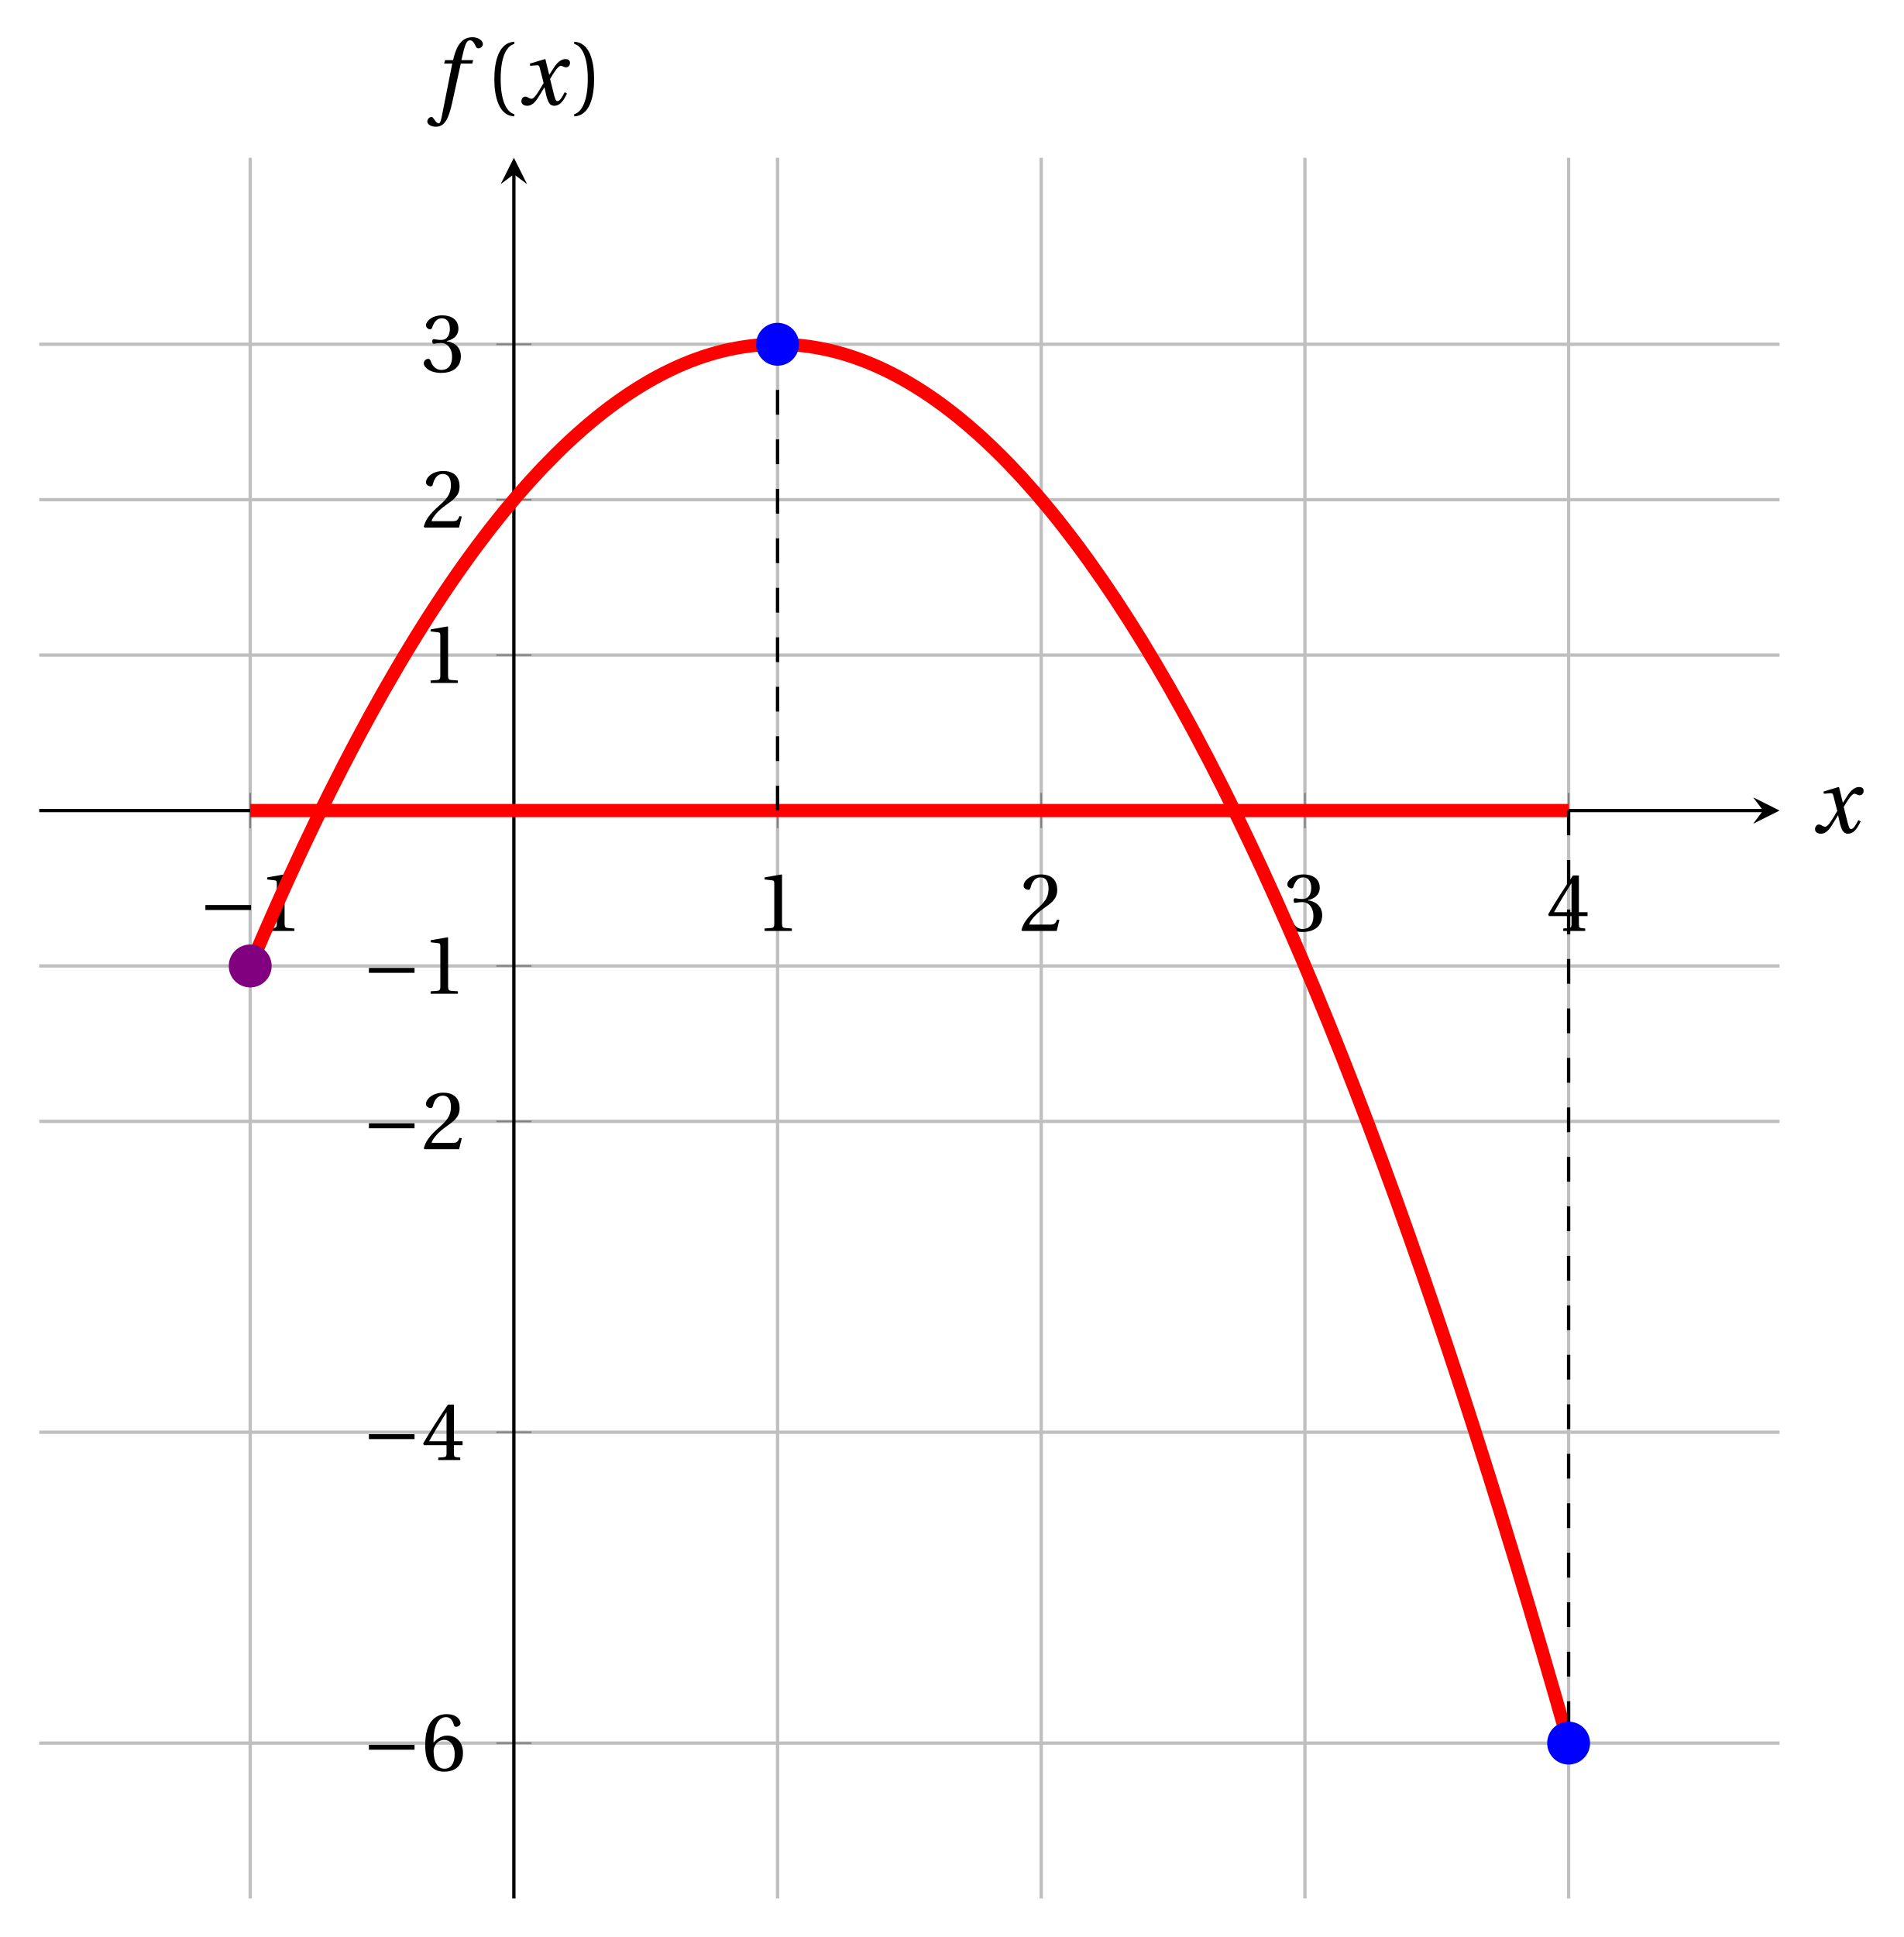
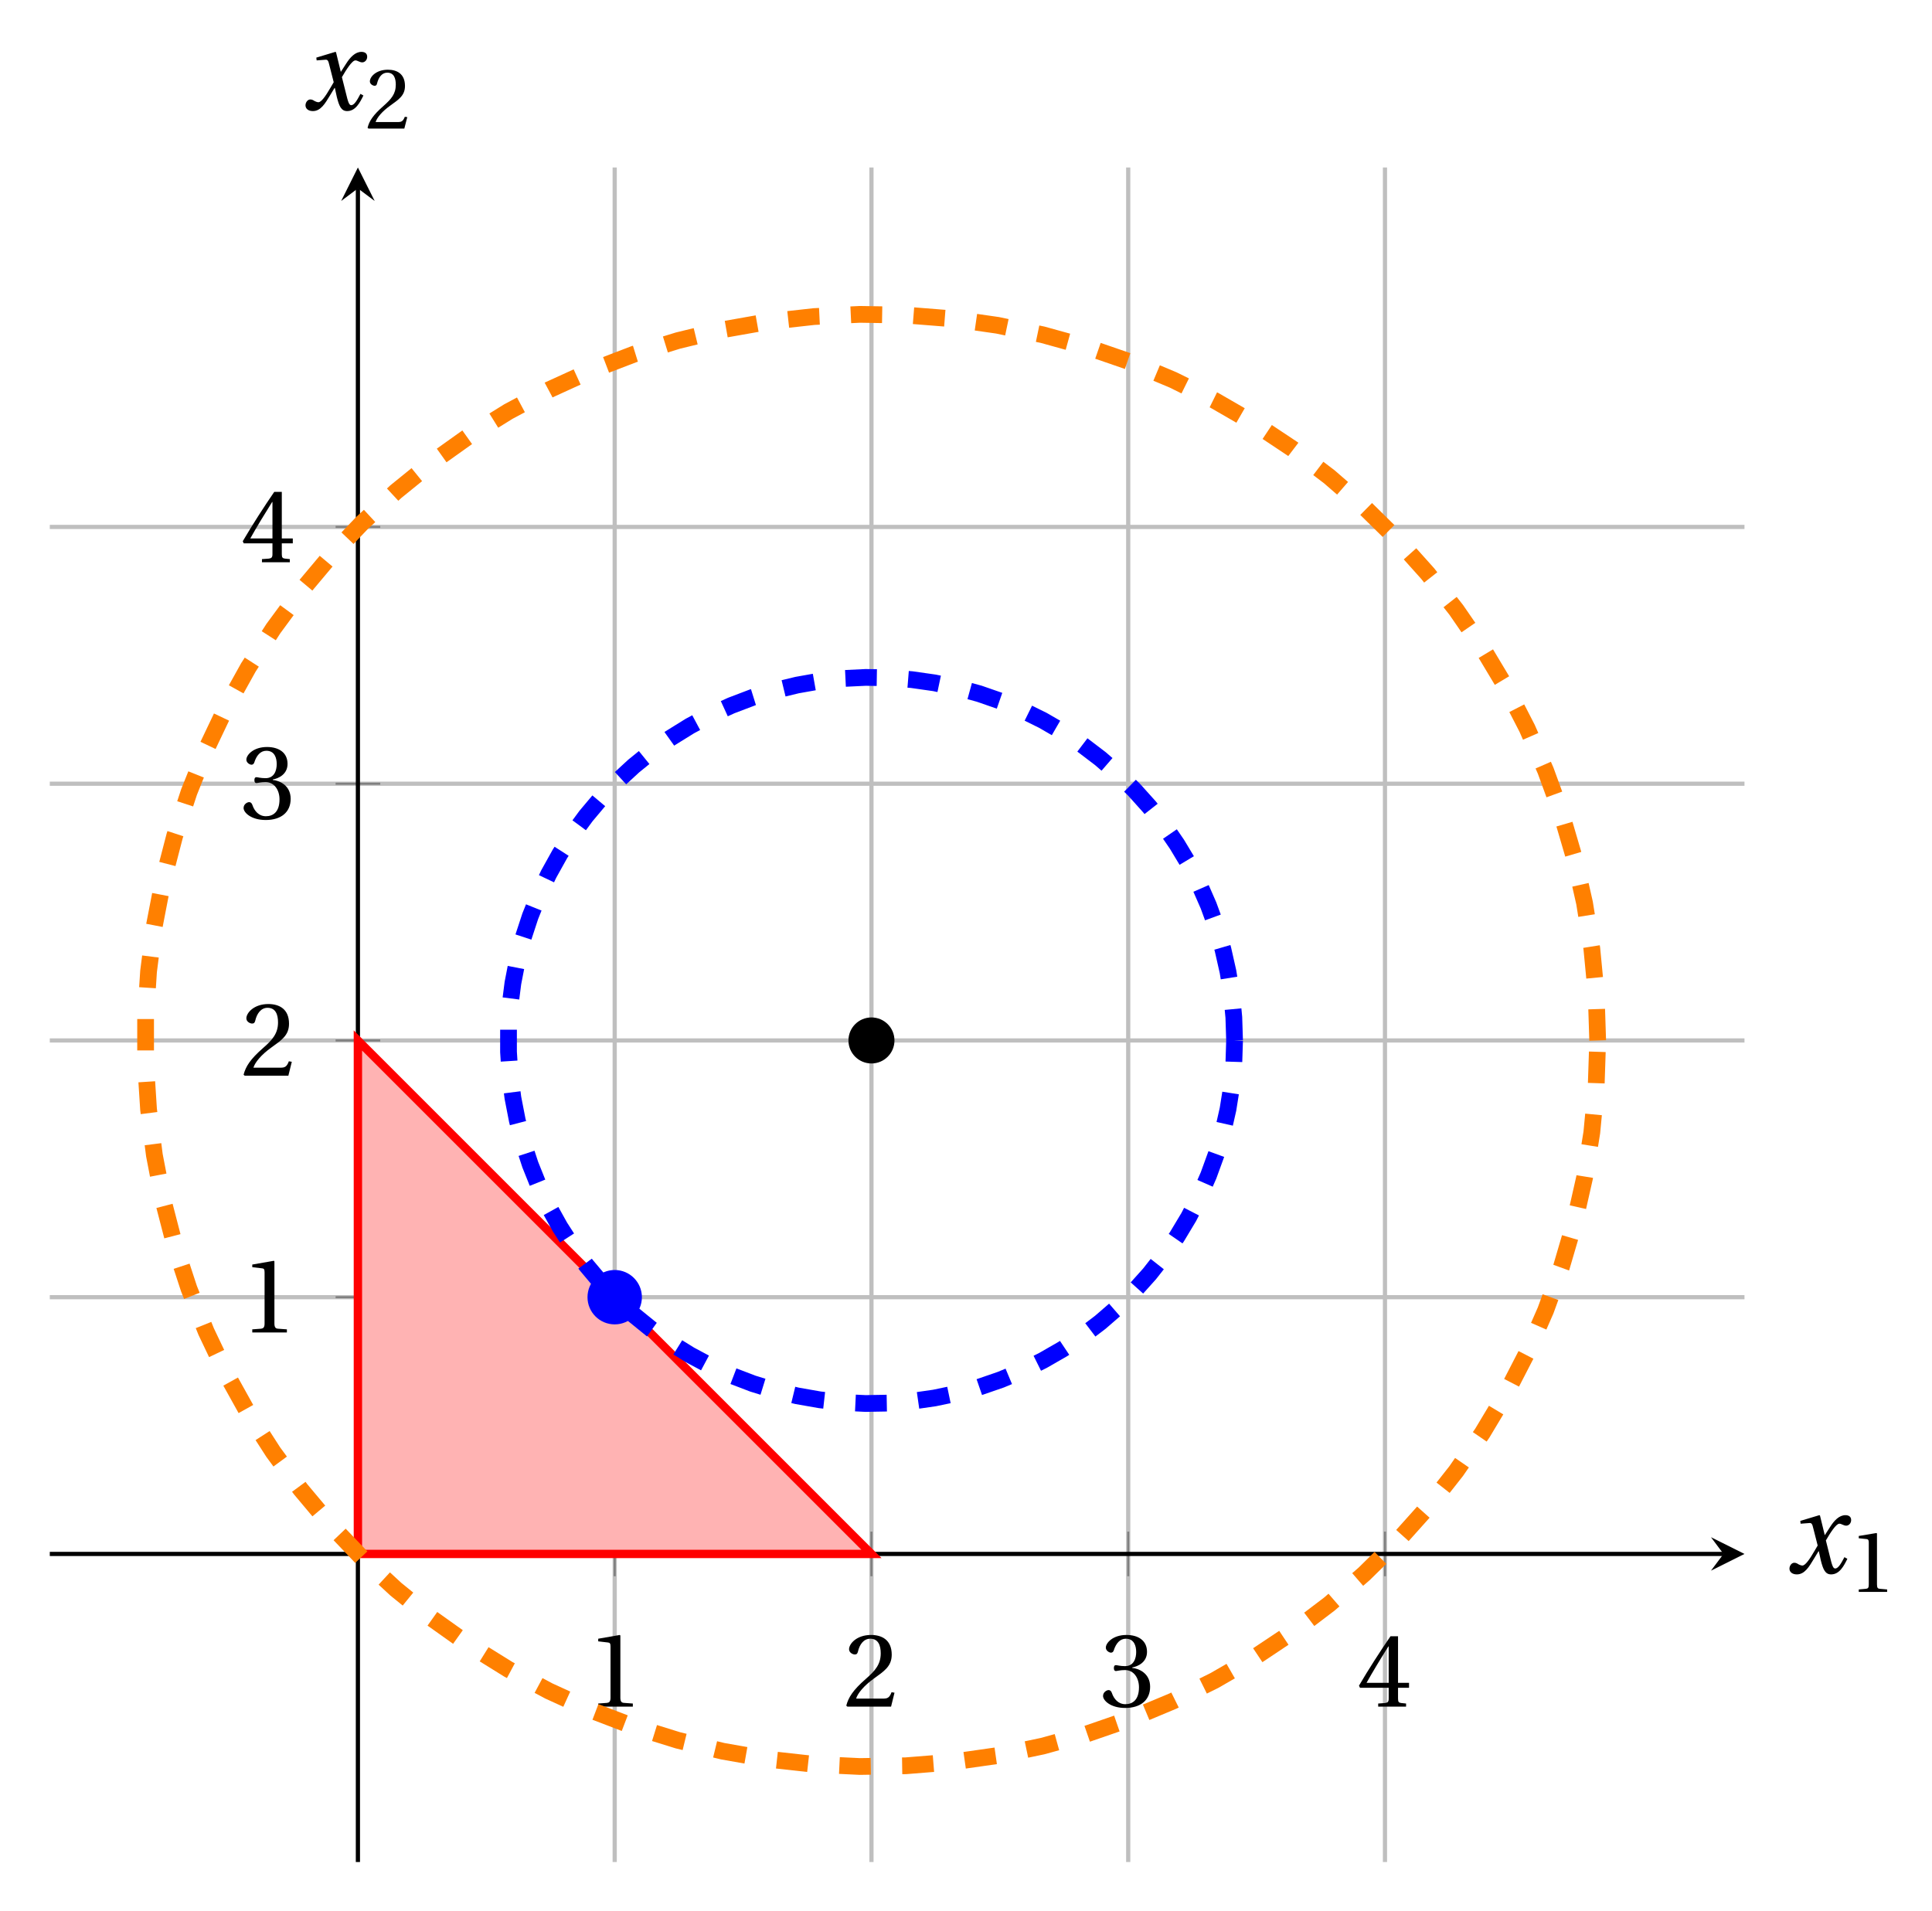
- <svg xmlns="http://www.w3.org/2000/svg" xmlns:xlink="http://www.w3.org/1999/xlink" width="230pt" height="234pt" viewBox="0 0 230 234">
+ <svg xmlns="http://www.w3.org/2000/svg" xmlns:xlink="http://www.w3.org/1999/xlink" width="184pt" height="182pt" viewBox="0 0 184 182">
  <defs>
    <g>
      <g id="glyph-0-0">
-         <path d="M 6.375 -2.531 L 6.375 -3.125 L 0.859 -3.125 L 0.859 -2.531 Z M 6.375 -2.531 " />
+         <path d="M 4.391 0 L 4.391 -0.297 L 3.547 -0.359 C 3.328 -0.375 3.203 -0.469 3.203 -0.859 L 3.203 -6.766 L 3.156 -6.828 L 1.094 -6.469 L 1.094 -6.219 L 2.031 -6.109 C 2.203 -6.094 2.266 -6.016 2.266 -5.719 L 2.266 -0.859 C 2.266 -0.656 2.234 -0.547 2.172 -0.469 C 2.125 -0.406 2.047 -0.375 1.938 -0.359 L 1.094 -0.297 L 1.094 0 Z M 4.391 0 " />
+       </g>
+       <g id="glyph-0-1">
+         <path d="M 4.859 -1.328 L 4.578 -1.375 C 4.375 -0.828 4.172 -0.766 3.766 -0.766 L 1.203 -0.766 C 1.359 -1.281 1.953 -2 2.891 -2.672 C 3.859 -3.375 4.594 -3.828 4.594 -4.953 C 4.594 -6.344 3.672 -6.828 2.625 -6.828 C 1.25 -6.828 0.531 -5.984 0.531 -5.469 C 0.531 -5.125 0.906 -4.969 1.078 -4.969 C 1.266 -4.969 1.328 -5.062 1.375 -5.234 C 1.531 -5.922 1.922 -6.469 2.547 -6.469 C 3.328 -6.469 3.547 -5.812 3.547 -5.078 C 3.547 -4.016 3 -3.406 2.125 -2.641 C 0.891 -1.562 0.469 -0.875 0.266 -0.094 L 0.375 0 L 4.531 0 Z M 4.859 -1.328 " />
+       </g>
+       <g id="glyph-0-2">
+         <path d="M 1.297 -3.672 C 1.297 -3.5 1.359 -3.391 1.484 -3.391 C 1.609 -3.391 1.875 -3.484 2.359 -3.484 C 3.203 -3.484 3.688 -2.719 3.688 -1.844 C 3.688 -0.656 3.094 -0.234 2.391 -0.234 C 1.719 -0.234 1.297 -0.734 1.109 -1.297 C 1.047 -1.484 0.938 -1.578 0.797 -1.578 C 0.625 -1.578 0.266 -1.391 0.266 -1.016 C 0.266 -0.594 0.969 0.125 2.375 0.125 C 3.828 0.125 4.75 -0.609 4.75 -1.891 C 4.75 -3.234 3.594 -3.641 3.047 -3.688 L 3.047 -3.734 C 3.578 -3.828 4.453 -4.219 4.453 -5.219 C 4.453 -6.328 3.578 -6.828 2.5 -6.828 C 1.188 -6.828 0.531 -6.062 0.531 -5.625 C 0.531 -5.312 0.875 -5.141 1.016 -5.141 C 1.156 -5.141 1.234 -5.219 1.281 -5.344 C 1.5 -6.031 1.875 -6.469 2.438 -6.469 C 3.234 -6.469 3.422 -5.766 3.422 -5.203 C 3.422 -4.609 3.203 -3.859 2.359 -3.859 C 1.875 -3.859 1.609 -3.953 1.484 -3.953 C 1.359 -3.953 1.297 -3.859 1.297 -3.672 Z M 1.297 -3.672 " />
+       </g>
+       <g id="glyph-0-3">
+         <path d="M 3.016 -1.797 L 3.016 -0.766 C 3.016 -0.438 2.906 -0.375 2.656 -0.344 L 2.016 -0.297 L 2.016 0 L 4.672 0 L 4.672 -0.297 L 4.219 -0.344 C 3.984 -0.375 3.906 -0.438 3.906 -0.766 L 3.906 -1.797 L 4.953 -1.797 L 4.953 -2.266 L 3.906 -2.266 L 3.906 -6.703 L 3.188 -6.703 C 2.234 -5.312 1.109 -3.578 0.188 -2 L 0.281 -1.797 Z M 0.906 -2.266 C 1.516 -3.359 2.219 -4.516 2.984 -5.734 L 3.016 -5.734 L 3.016 -2.266 Z M 0.906 -2.266 " />
      </g>
      <g id="glyph-1-0">
-         <path d="M 4.391 0 L 4.391 -0.297 L 3.547 -0.359 C 3.328 -0.375 3.203 -0.469 3.203 -0.859 L 3.203 -6.766 L 3.156 -6.828 L 1.094 -6.469 L 1.094 -6.219 L 2.031 -6.109 C 2.203 -6.094 2.266 -6.016 2.266 -5.719 L 2.266 -0.859 C 2.266 -0.656 2.234 -0.547 2.172 -0.469 C 2.125 -0.406 2.047 -0.375 1.938 -0.359 L 1.094 -0.297 L 1.094 0 Z M 4.391 0 " />
-       </g>
-       <g id="glyph-1-1">
-         <path d="M 4.859 -1.328 L 4.578 -1.375 C 4.375 -0.828 4.172 -0.766 3.766 -0.766 L 1.203 -0.766 C 1.359 -1.281 1.953 -2 2.891 -2.672 C 3.859 -3.375 4.594 -3.828 4.594 -4.953 C 4.594 -6.344 3.672 -6.828 2.625 -6.828 C 1.25 -6.828 0.531 -5.984 0.531 -5.469 C 0.531 -5.125 0.906 -4.969 1.078 -4.969 C 1.266 -4.969 1.328 -5.062 1.375 -5.234 C 1.531 -5.922 1.922 -6.469 2.547 -6.469 C 3.328 -6.469 3.547 -5.812 3.547 -5.078 C 3.547 -4.016 3 -3.406 2.125 -2.641 C 0.891 -1.562 0.469 -0.875 0.266 -0.094 L 0.375 0 L 4.531 0 Z M 4.859 -1.328 " />
-       </g>
-       <g id="glyph-1-2">
-         <path d="M 1.297 -3.672 C 1.297 -3.5 1.359 -3.391 1.484 -3.391 C 1.609 -3.391 1.875 -3.484 2.359 -3.484 C 3.203 -3.484 3.688 -2.719 3.688 -1.844 C 3.688 -0.656 3.094 -0.234 2.391 -0.234 C 1.719 -0.234 1.297 -0.734 1.109 -1.297 C 1.047 -1.484 0.938 -1.578 0.797 -1.578 C 0.625 -1.578 0.266 -1.391 0.266 -1.016 C 0.266 -0.594 0.969 0.125 2.375 0.125 C 3.828 0.125 4.75 -0.609 4.75 -1.891 C 4.75 -3.234 3.594 -3.641 3.047 -3.688 L 3.047 -3.734 C 3.578 -3.828 4.453 -4.219 4.453 -5.219 C 4.453 -6.328 3.578 -6.828 2.5 -6.828 C 1.188 -6.828 0.531 -6.062 0.531 -5.625 C 0.531 -5.312 0.875 -5.141 1.016 -5.141 C 1.156 -5.141 1.234 -5.219 1.281 -5.344 C 1.5 -6.031 1.875 -6.469 2.438 -6.469 C 3.234 -6.469 3.422 -5.766 3.422 -5.203 C 3.422 -4.609 3.203 -3.859 2.359 -3.859 C 1.875 -3.859 1.609 -3.953 1.484 -3.953 C 1.359 -3.953 1.297 -3.859 1.297 -3.672 Z M 1.297 -3.672 " />
-       </g>
-       <g id="glyph-1-3">
-         <path d="M 3.016 -1.797 L 3.016 -0.766 C 3.016 -0.438 2.906 -0.375 2.656 -0.344 L 2.016 -0.297 L 2.016 0 L 4.672 0 L 4.672 -0.297 L 4.219 -0.344 C 3.984 -0.375 3.906 -0.438 3.906 -0.766 L 3.906 -1.797 L 4.953 -1.797 L 4.953 -2.266 L 3.906 -2.266 L 3.906 -6.703 L 3.188 -6.703 C 2.234 -5.312 1.109 -3.578 0.188 -2 L 0.281 -1.797 Z M 0.906 -2.266 C 1.516 -3.359 2.219 -4.516 2.984 -5.734 L 3.016 -5.734 L 3.016 -2.266 Z M 0.906 -2.266 " />
-       </g>
-       <g id="glyph-1-4">
-         <path d="M 2.734 0.125 C 4.219 0.125 5 -0.781 5 -2.141 C 5 -3.5 4.141 -4.25 3.094 -4.234 C 2.328 -4.25 1.719 -3.703 1.453 -3.375 L 1.438 -3.375 C 1.438 -5.578 2.078 -6.469 2.984 -6.469 C 3.438 -6.469 3.766 -6.078 3.906 -5.5 C 3.938 -5.391 4.016 -5.297 4.172 -5.297 C 4.391 -5.297 4.703 -5.469 4.703 -5.75 C 4.703 -6.156 4.219 -6.828 3.016 -6.828 C 2.219 -6.828 1.656 -6.516 1.234 -6.031 C 0.781 -5.516 0.438 -4.547 0.438 -3.094 C 0.438 -0.938 1.219 0.125 2.734 0.125 Z M 2.75 -3.719 C 3.375 -3.719 4 -3.156 4 -2 C 4 -0.938 3.594 -0.234 2.75 -0.234 C 1.875 -0.234 1.453 -1.156 1.453 -2.375 C 1.453 -2.984 1.906 -3.719 2.75 -3.719 Z M 2.75 -3.719 " />
+         <path d="M 5.578 -1.516 C 5.312 -1.016 5.016 -0.438 4.703 -0.438 C 4.5 -0.438 4.406 -0.688 4.172 -1.672 L 3.812 -3.109 C 4.219 -3.812 4.781 -4.703 5.094 -4.703 C 5.188 -4.703 5.281 -4.672 5.406 -4.609 C 5.516 -4.562 5.625 -4.516 5.75 -4.516 C 6 -4.516 6.219 -4.75 6.219 -5.047 C 6.219 -5.391 5.969 -5.516 5.672 -5.516 C 5.078 -5.516 4.594 -5 4.203 -4.375 L 3.719 -3.625 L 3.703 -3.625 L 3.25 -5.484 L 3.188 -5.516 L 1.375 -4.969 L 1.406 -4.703 L 2.234 -4.766 C 2.438 -4.781 2.516 -4.719 2.625 -4.219 L 3.031 -2.625 L 2.719 -2.094 C 2.25 -1.281 1.844 -0.719 1.578 -0.719 C 1.469 -0.719 1.359 -0.766 1.25 -0.812 C 1.141 -0.875 1 -0.984 0.812 -0.984 C 0.531 -0.984 0.344 -0.688 0.344 -0.422 C 0.344 -0.109 0.609 0.125 1.047 0.125 C 1.797 0.125 2.219 -0.609 2.672 -1.359 L 3.109 -2.078 L 3.141 -2.078 L 3.328 -1.219 C 3.547 -0.344 3.75 0.125 4.312 0.125 C 5.109 0.125 5.531 -0.688 5.859 -1.359 Z M 5.578 -1.516 " />
      </g>
      <g id="glyph-2-0">
-         <path d="M 5.578 -1.516 C 5.312 -1.016 5.016 -0.438 4.703 -0.438 C 4.5 -0.438 4.406 -0.688 4.172 -1.672 L 3.812 -3.109 C 4.219 -3.812 4.781 -4.703 5.094 -4.703 C 5.188 -4.703 5.281 -4.672 5.406 -4.609 C 5.516 -4.562 5.625 -4.516 5.75 -4.516 C 6 -4.516 6.219 -4.75 6.219 -5.047 C 6.219 -5.391 5.969 -5.516 5.672 -5.516 C 5.078 -5.516 4.594 -5 4.203 -4.375 L 3.719 -3.625 L 3.703 -3.625 L 3.25 -5.484 L 3.188 -5.516 L 1.375 -4.969 L 1.406 -4.703 L 2.234 -4.766 C 2.438 -4.781 2.516 -4.719 2.625 -4.219 L 3.031 -2.625 L 2.719 -2.094 C 2.25 -1.281 1.844 -0.719 1.578 -0.719 C 1.469 -0.719 1.359 -0.766 1.25 -0.812 C 1.141 -0.875 1 -0.984 0.812 -0.984 C 0.531 -0.984 0.344 -0.688 0.344 -0.422 C 0.344 -0.109 0.609 0.125 1.047 0.125 C 1.797 0.125 2.219 -0.609 2.672 -1.359 L 3.109 -2.078 L 3.141 -2.078 L 3.328 -1.219 C 3.547 -0.344 3.75 0.125 4.312 0.125 C 5.109 0.125 5.531 -0.688 5.859 -1.359 Z M 5.578 -1.516 " />
+         <path d="M 3.609 0 L 3.609 -0.234 L 2.906 -0.297 C 2.734 -0.312 2.641 -0.375 2.641 -0.703 L 2.641 -5.562 L 2.594 -5.609 L 0.906 -5.328 L 0.906 -5.109 L 1.672 -5.031 C 1.812 -5 1.859 -4.938 1.859 -4.703 L 1.859 -0.703 C 1.859 -0.547 1.844 -0.453 1.797 -0.391 C 1.75 -0.328 1.688 -0.312 1.594 -0.297 L 0.906 -0.234 L 0.906 0 Z M 3.609 0 " />
      </g>
      <g id="glyph-2-1">
-         <path d="M 4.75 -5.391 L 3.328 -5.391 L 3.625 -6.641 C 3.844 -7.469 4.047 -7.781 4.359 -7.781 C 4.656 -7.781 4.844 -7.531 5.094 -7 C 5.141 -6.891 5.219 -6.812 5.391 -6.812 C 5.609 -6.812 5.922 -7.031 5.922 -7.297 C 5.922 -7.781 5.328 -8.156 4.672 -8.156 C 3.953 -8.156 3.5 -7.859 3.141 -7.406 C 2.797 -6.969 2.578 -6.375 2.422 -5.797 L 2.312 -5.391 L 1.359 -5.391 L 1.234 -4.969 L 2.219 -4.969 L 0.938 1.5 C 0.797 2.188 0.688 2.25 0.578 2.25 C 0.469 2.25 0.297 2.172 0 1.719 C -0.078 1.609 -0.156 1.469 -0.297 1.469 C -0.531 1.469 -0.797 1.75 -0.797 2.031 C -0.781 2.391 -0.312 2.656 0.203 2.656 C 1.312 2.656 1.766 1.766 2.234 -0.344 L 3.25 -4.969 L 4.641 -4.969 Z M 4.75 -5.391 " />
-       </g>
-       <g id="glyph-3-0">
-         <path d="M 1.922 -3.109 C 1.922 -6.25 2.875 -7.188 3.578 -7.344 L 3.578 -7.609 C 1.656 -7.531 1.156 -5.141 1.156 -3.109 C 1.156 -1.062 1.656 1.328 3.578 1.406 L 3.578 1.141 C 2.938 1 1.922 0.062 1.922 -3.109 Z M 1.922 -3.109 " />
-       </g>
-       <g id="glyph-3-1">
-         <path d="M 1.922 -3.109 C 1.922 0.062 0.906 1 0.281 1.141 L 0.281 1.406 C 2.203 1.328 2.688 -1.062 2.688 -3.109 C 2.688 -5.141 2.203 -7.531 0.281 -7.609 L 0.281 -7.344 C 0.969 -7.188 1.922 -6.25 1.922 -3.109 Z M 1.922 -3.109 " />
+         <path d="M 4 -1.094 L 3.766 -1.125 C 3.594 -0.688 3.438 -0.625 3.109 -0.625 L 0.984 -0.625 C 1.125 -1.062 1.609 -1.641 2.375 -2.188 C 3.172 -2.766 3.781 -3.141 3.781 -4.062 C 3.781 -5.219 3.016 -5.609 2.156 -5.609 C 1.016 -5.609 0.438 -4.922 0.438 -4.5 C 0.438 -4.219 0.75 -4.078 0.891 -4.078 C 1.047 -4.078 1.094 -4.172 1.125 -4.312 C 1.266 -4.875 1.578 -5.328 2.094 -5.328 C 2.734 -5.328 2.906 -4.781 2.906 -4.188 C 2.906 -3.297 2.469 -2.812 1.75 -2.172 C 0.734 -1.281 0.375 -0.719 0.219 -0.078 L 0.312 0 L 3.719 0 Z M 4 -1.094 " />
      </g>
    </g>
  </defs>
-   <path fill="none" stroke-width="0.399" stroke-linecap="butt" stroke-linejoin="miter" stroke="rgb(75%, 75%, 75%)" stroke-opacity="1" stroke-miterlimit="10" d="M 25.491 0.001 L 25.491 210.29 M 89.214 0.001 L 89.214 210.29 M 121.073 0.001 L 121.073 210.29 M 152.937 0.001 L 152.937 210.29 M 184.8 0.001 L 184.8 210.29 " transform="matrix(1, 0, 0, -1, 4.743, 229.349)" />
-   <path fill="none" stroke-width="0.399" stroke-linecap="butt" stroke-linejoin="miter" stroke="rgb(75%, 75%, 75%)" stroke-opacity="1" stroke-miterlimit="10" d="M -0.001 18.775 L 210.288 18.775 M -0.001 56.329 L 210.288 56.329 M -0.001 93.88 L 210.288 93.88 M -0.001 112.658 L 210.288 112.658 M -0.001 150.208 L 210.288 150.208 M -0.001 168.982 L 210.288 168.982 M -0.001 187.759 L 210.288 187.759 " transform="matrix(1, 0, 0, -1, 4.743, 229.349)" />
-   <path fill="none" stroke-width="0.199" stroke-linecap="butt" stroke-linejoin="miter" stroke="rgb(50%, 50%, 50%)" stroke-opacity="1" stroke-miterlimit="10" d="M 25.491 129.306 L 25.491 133.556 M 89.214 129.306 L 89.214 133.556 M 121.073 129.306 L 121.073 133.556 M 152.937 129.306 L 152.937 133.556 M 184.8 129.306 L 184.8 133.556 " transform="matrix(1, 0, 0, -1, 4.743, 229.349)" />
-   <path fill="none" stroke-width="0.199" stroke-linecap="butt" stroke-linejoin="miter" stroke="rgb(50%, 50%, 50%)" stroke-opacity="1" stroke-miterlimit="10" d="M 55.226 18.775 L 59.476 18.775 M 55.226 56.329 L 59.476 56.329 M 55.226 93.88 L 59.476 93.88 M 55.226 112.658 L 59.476 112.658 M 55.226 150.208 L 59.476 150.208 M 55.226 168.982 L 59.476 168.982 M 55.226 187.759 L 59.476 187.759 " transform="matrix(1, 0, 0, -1, 4.743, 229.349)" />
-   <path fill="none" stroke-width="0.399" stroke-linecap="butt" stroke-linejoin="miter" stroke="rgb(0%, 0%, 0%)" stroke-opacity="1" stroke-miterlimit="10" d="M -0.001 131.431 L 208.296 131.431 " transform="matrix(1, 0, 0, -1, 4.743, 229.349)" />
-   <path fill-rule="nonzero" fill="rgb(0%, 0%, 0%)" fill-opacity="1" d="M 215.031 97.918 L 211.844 96.324 L 213.039 97.918 L 211.844 99.512 " />
-   <path fill="none" stroke-width="0.399" stroke-linecap="butt" stroke-linejoin="miter" stroke="rgb(0%, 0%, 0%)" stroke-opacity="1" stroke-miterlimit="10" d="M 57.351 0.001 L 57.351 208.298 " transform="matrix(1, 0, 0, -1, 4.743, 229.349)" />
-   <path fill-rule="nonzero" fill="rgb(0%, 0%, 0%)" fill-opacity="1" d="M 62.094 19.059 L 60.5 22.246 L 62.094 21.051 L 63.688 22.246 " />
+   <path fill="none" stroke-width="0.399" stroke-linecap="butt" stroke-linejoin="miter" stroke="rgb(75%, 75%, 75%)" stroke-opacity="1" stroke-miterlimit="10" d="M 53.8 0.001 L 53.8 161.396 M 78.253 0.001 L 78.253 161.396 M 102.706 0.001 L 102.706 161.396 M 127.159 0.001 L 127.159 161.396 " transform="matrix(1, 0, 0, -1, 4.743, 177.349)" />
+   <path fill="none" stroke-width="0.399" stroke-linecap="butt" stroke-linejoin="miter" stroke="rgb(75%, 75%, 75%)" stroke-opacity="1" stroke-miterlimit="10" d="M -0.001 53.798 L 161.398 53.798 M -0.001 78.251 L 161.398 78.251 M -0.001 102.704 L 161.398 102.704 M -0.001 127.162 L 161.398 127.162 " transform="matrix(1, 0, 0, -1, 4.743, 177.349)" />
+   <path fill="none" stroke-width="0.199" stroke-linecap="butt" stroke-linejoin="miter" stroke="rgb(50%, 50%, 50%)" stroke-opacity="1" stroke-miterlimit="10" d="M 53.8 27.22 L 53.8 31.47 M 78.253 27.22 L 78.253 31.47 M 102.706 27.22 L 102.706 31.47 M 127.159 27.22 L 127.159 31.47 " transform="matrix(1, 0, 0, -1, 4.743, 177.349)" />
+   <path fill="none" stroke-width="0.199" stroke-linecap="butt" stroke-linejoin="miter" stroke="rgb(50%, 50%, 50%)" stroke-opacity="1" stroke-miterlimit="10" d="M 27.218 53.798 L 31.472 53.798 M 27.218 78.251 L 31.472 78.251 M 27.218 102.704 L 31.472 102.704 M 27.218 127.162 L 31.472 127.162 " transform="matrix(1, 0, 0, -1, 4.743, 177.349)" />
+   <path fill="none" stroke-width="0.399" stroke-linecap="butt" stroke-linejoin="miter" stroke="rgb(0%, 0%, 0%)" stroke-opacity="1" stroke-miterlimit="10" d="M -0.001 29.345 L 159.402 29.345 " transform="matrix(1, 0, 0, -1, 4.743, 177.349)" />
+   <path fill-rule="nonzero" fill="rgb(0%, 0%, 0%)" fill-opacity="1" d="M 166.141 148.004 L 162.949 146.41 L 164.145 148.004 L 162.949 149.598 " />
+   <path fill="none" stroke-width="0.399" stroke-linecap="butt" stroke-linejoin="miter" stroke="rgb(0%, 0%, 0%)" stroke-opacity="1" stroke-miterlimit="10" d="M 29.343 0.001 L 29.343 159.404 " transform="matrix(1, 0, 0, -1, 4.743, 177.349)" />
+   <path fill-rule="nonzero" fill="rgb(0%, 0%, 0%)" fill-opacity="1" d="M 34.086 15.953 L 32.492 19.141 L 34.086 17.945 L 35.684 19.141 " />
  <g fill="rgb(0%, 0%, 0%)" fill-opacity="1">
-     <use xlink:href="#glyph-0-0" x="23.959" y="112.463" />
+     <use xlink:href="#glyph-0-0" x="55.879" y="162.549" />
  </g>
  <g fill="rgb(0%, 0%, 0%)" fill-opacity="1">
-     <use xlink:href="#glyph-1-0" x="31.185" y="112.463" />
+     <use xlink:href="#glyph-0-1" x="80.332" y="162.549" />
  </g>
  <g fill="rgb(0%, 0%, 0%)" fill-opacity="1">
-     <use xlink:href="#glyph-1-0" x="91.293" y="112.463" />
+     <use xlink:href="#glyph-0-2" x="104.786" y="162.549" />
  </g>
  <g fill="rgb(0%, 0%, 0%)" fill-opacity="1">
-     <use xlink:href="#glyph-1-1" x="123.154" y="112.463" />
+     <use xlink:href="#glyph-0-3" x="129.24" y="162.549" />
  </g>
  <g fill="rgb(0%, 0%, 0%)" fill-opacity="1">
-     <use xlink:href="#glyph-1-2" x="155.016" y="112.463" />
+     <use xlink:href="#glyph-0-0" x="22.932" y="126.911" />
  </g>
  <g fill="rgb(0%, 0%, 0%)" fill-opacity="1">
-     <use xlink:href="#glyph-1-3" x="186.877" y="112.463" />
+     <use xlink:href="#glyph-0-1" x="22.932" y="102.457" />
  </g>
  <g fill="rgb(0%, 0%, 0%)" fill-opacity="1">
-     <use xlink:href="#glyph-0-0" x="43.716" y="213.906" />
+     <use xlink:href="#glyph-0-2" x="22.932" y="77.976" />
  </g>
  <g fill="rgb(0%, 0%, 0%)" fill-opacity="1">
-     <use xlink:href="#glyph-1-4" x="50.942" y="213.906" />
+     <use xlink:href="#glyph-0-3" x="22.932" y="53.55" />
+   </g>
+   <path fill-rule="nonzero" fill="rgb(100%, 70%, 70%)" fill-opacity="1" stroke-width="0.797" stroke-linecap="butt" stroke-linejoin="miter" stroke="rgb(100%, 0%, 0%)" stroke-opacity="1" stroke-miterlimit="10" d="M 29.343 29.345 L 78.253 29.345 L 29.343 78.251 L 29.343 29.345 " transform="matrix(1, 0, 0, -1, 4.743, 177.349)" />
+   <path fill="none" stroke-width="1.594" stroke-linecap="butt" stroke-linejoin="miter" stroke="rgb(0%, 0%, 100%)" stroke-opacity="1" stroke-dasharray="2.989 2.989" stroke-miterlimit="10" d="M 112.835 78.251 L 112.765 80.447 L 112.558 82.63 L 112.21 84.794 L 111.726 86.935 L 111.109 89.044 L 110.355 91.103 L 109.476 93.115 L 108.472 95.068 L 107.343 96.947 L 106.101 98.755 L 104.745 100.482 L 103.28 102.115 L 101.718 103.654 L 100.058 105.091 L 98.312 106.419 L 96.484 107.638 L 94.585 108.736 L 92.616 109.708 L 90.593 110.556 L 88.523 111.275 L 86.405 111.857 L 84.257 112.31 L 82.085 112.619 L 79.898 112.794 L 77.706 112.829 L 75.515 112.724 L 73.331 112.482 L 71.171 112.099 L 69.038 111.583 L 66.945 110.931 L 64.894 110.15 L 62.898 109.236 L 60.964 108.201 L 59.097 107.044 L 57.312 105.771 L 55.609 104.388 L 53.995 102.9 L 52.48 101.31 L 51.069 99.63 L 49.769 97.865 L 48.581 96.017 L 47.515 94.099 L 46.573 92.119 L 45.757 90.083 L 45.073 87.997 L 44.523 85.872 L 44.105 83.716 L 43.827 81.54 L 43.687 79.353 L 43.687 77.158 L 43.827 74.97 L 44.105 72.79 L 44.523 70.638 L 45.073 68.513 L 45.757 66.427 L 46.573 64.392 L 47.515 62.408 L 48.581 60.49 L 49.769 58.646 L 51.069 56.876 L 52.48 55.197 L 53.995 53.611 L 55.605 52.119 L 57.308 50.736 L 59.097 49.462 L 60.96 48.306 L 62.894 47.271 L 64.89 46.357 L 66.941 45.572 L 69.034 44.923 L 71.167 44.404 L 73.327 44.025 L 75.511 43.779 L 77.702 43.673 L 79.894 43.712 L 82.081 43.884 L 84.253 44.197 L 86.402 44.646 L 88.519 45.232 L 90.589 45.947 L 92.616 46.794 L 94.581 47.771 L 96.484 48.865 L 98.308 50.083 L 100.054 51.411 L 101.714 52.849 L 103.277 54.388 L 104.741 56.021 L 106.097 57.747 L 107.343 59.552 L 108.472 61.435 L 109.476 63.388 L 110.355 65.396 L 111.105 67.458 L 111.726 69.564 L 112.21 71.704 L 112.554 73.872 L 112.765 76.056 L 112.835 78.247 " transform="matrix(1, 0, 0, -1, 4.743, 177.349)" />
+   <path fill="none" stroke-width="1.594" stroke-linecap="butt" stroke-linejoin="miter" stroke="rgb(100%, 50%, 0%)" stroke-opacity="1" stroke-dasharray="2.989 2.989" stroke-miterlimit="10" d="M 147.417 78.251 L 147.277 82.638 L 146.859 87.005 L 146.167 91.341 L 145.198 95.622 L 143.964 99.833 L 142.46 103.954 L 140.698 107.978 L 138.691 111.88 L 136.437 115.642 L 133.948 119.259 L 131.234 122.712 L 128.308 125.978 L 125.179 129.056 L 121.866 131.931 L 118.37 134.591 L 114.718 137.021 L 110.917 139.216 L 106.984 141.161 L 102.937 142.861 L 98.788 144.294 L 94.558 145.466 L 90.265 146.365 L 85.917 146.99 L 81.542 147.337 L 77.155 147.408 L 72.773 147.197 L 68.413 146.712 L 64.089 145.947 L 59.827 144.911 L 55.632 143.615 L 51.534 142.044 L 47.542 140.22 L 43.675 138.15 L 39.944 135.837 L 36.37 133.29 L 32.96 130.525 L 29.741 127.544 L 26.71 124.369 L 23.89 121.009 L 21.288 117.474 L 18.913 113.783 L 16.78 109.947 L 14.894 105.986 L 13.261 101.912 L 11.894 97.74 L 10.792 93.494 L 9.96 89.185 L 9.405 84.829 L 9.124 80.451 L 9.124 76.064 L 9.405 71.685 L 9.96 67.329 L 10.788 63.021 L 11.89 58.771 L 13.257 54.603 L 14.89 50.529 L 16.777 46.564 L 18.909 42.728 L 21.284 39.036 L 23.886 35.505 L 26.706 32.142 L 29.734 28.966 L 32.956 25.986 L 36.362 23.22 L 39.941 20.673 L 43.667 18.357 L 47.538 16.287 L 51.53 14.462 L 55.628 12.896 L 59.819 11.595 L 64.085 10.556 L 68.405 9.794 L 72.765 9.31 L 77.148 9.099 L 81.538 9.169 L 85.909 9.517 L 90.257 10.138 L 94.55 11.04 L 98.78 12.208 L 102.929 13.642 L 106.976 15.337 L 110.909 17.287 L 114.71 19.478 L 118.362 21.912 L 121.859 24.568 L 125.175 27.443 L 128.304 30.521 L 131.23 33.79 L 133.945 37.24 L 136.433 40.857 L 138.687 44.619 L 140.698 48.521 L 142.46 52.54 L 143.96 56.665 L 145.195 60.876 L 146.163 65.158 L 146.859 69.49 L 147.273 73.861 L 147.417 78.247 " transform="matrix(1, 0, 0, -1, 4.743, 177.349)" />
+   <path fill-rule="nonzero" fill="rgb(0%, 0%, 0%)" fill-opacity="1" stroke-width="0.399" stroke-linecap="butt" stroke-linejoin="miter" stroke="rgb(0%, 0%, 0%)" stroke-opacity="1" stroke-miterlimit="10" d="M 80.245 78.251 C 80.245 79.353 79.355 80.244 78.253 80.244 C 77.152 80.244 76.261 79.353 76.261 78.251 C 76.261 77.154 77.152 76.259 78.253 76.259 C 79.355 76.259 80.245 77.154 80.245 78.251 Z M 80.245 78.251 " transform="matrix(1, 0, 0, -1, 4.743, 177.349)" />
+   <path fill-rule="nonzero" fill="rgb(0%, 0%, 100%)" fill-opacity="1" stroke-width="0.399" stroke-linecap="butt" stroke-linejoin="miter" stroke="rgb(0%, 0%, 100%)" stroke-opacity="1" stroke-miterlimit="10" d="M 56.191 53.798 C 56.191 55.119 55.12 56.189 53.8 56.189 C 52.48 56.189 51.409 55.119 51.409 53.798 C 51.409 52.478 52.48 51.408 53.8 51.408 C 55.12 51.408 56.191 52.478 56.191 53.798 Z M 56.191 53.798 " transform="matrix(1, 0, 0, -1, 4.743, 177.349)" />
+   <g fill="rgb(0%, 0%, 0%)" fill-opacity="1">
+     <use xlink:href="#glyph-1-0" x="170.081" y="149.828" />
  </g>
  <g fill="rgb(0%, 0%, 0%)" fill-opacity="1">
-     <use xlink:href="#glyph-0-0" x="43.716" y="176.382" />
+     <use xlink:href="#glyph-2-0" x="176.119" y="151.621" />
  </g>
  <g fill="rgb(0%, 0%, 0%)" fill-opacity="1">
-     <use xlink:href="#glyph-1-3" x="50.942" y="176.382" />
+     <use xlink:href="#glyph-1-0" x="28.751" y="10.456" />
  </g>
  <g fill="rgb(0%, 0%, 0%)" fill-opacity="1">
-     <use xlink:href="#glyph-0-0" x="43.716" y="138.83" />
-   </g>
-   <g fill="rgb(0%, 0%, 0%)" fill-opacity="1">
-     <use xlink:href="#glyph-1-1" x="50.942" y="138.83" />
-   </g>
-   <g fill="rgb(0%, 0%, 0%)" fill-opacity="1">
-     <use xlink:href="#glyph-0-0" x="43.716" y="120.054" />
-   </g>
-   <g fill="rgb(0%, 0%, 0%)" fill-opacity="1">
-     <use xlink:href="#glyph-1-0" x="50.942" y="120.054" />
-   </g>
-   <g fill="rgb(0%, 0%, 0%)" fill-opacity="1">
-     <use xlink:href="#glyph-1-0" x="50.938" y="82.503" />
-   </g>
-   <g fill="rgb(0%, 0%, 0%)" fill-opacity="1">
-     <use xlink:href="#glyph-1-1" x="50.938" y="63.727" />
-   </g>
-   <g fill="rgb(0%, 0%, 0%)" fill-opacity="1">
-     <use xlink:href="#glyph-1-2" x="50.938" y="44.924" />
-   </g>
-   <path fill="none" stroke-width="1.594" stroke-linecap="butt" stroke-linejoin="miter" stroke="rgb(100%, 0%, 0%)" stroke-opacity="1" stroke-miterlimit="10" d="M 25.491 131.431 L 184.8 131.431 " transform="matrix(1, 0, 0, -1, 4.743, 229.349)" />
-   <path fill="none" stroke-width="1.594" stroke-linecap="butt" stroke-linejoin="miter" stroke="rgb(100%, 0%, 0%)" stroke-opacity="1" stroke-miterlimit="10" d="M 25.491 112.658 C 25.491 112.658 26.652 115.376 27.097 116.4 C 27.546 117.427 28.261 119.052 28.706 120.052 C 29.155 121.048 29.87 122.63 30.316 123.603 C 30.765 124.576 31.48 126.115 31.925 127.06 C 32.374 128.009 33.089 129.505 33.534 130.423 C 33.984 131.345 34.698 132.798 35.144 133.689 C 35.589 134.583 36.308 135.994 36.753 136.861 C 37.198 137.728 37.917 139.095 38.362 139.935 C 38.808 140.775 39.527 142.099 39.972 142.915 C 40.417 143.728 41.136 145.009 41.581 145.798 C 42.027 146.583 42.745 147.826 43.191 148.583 C 43.636 149.345 44.351 150.544 44.8 151.275 C 45.245 152.009 45.96 153.165 46.409 153.872 C 46.855 154.579 47.569 155.693 48.019 156.372 C 48.464 157.052 49.179 158.122 49.628 158.775 C 50.073 159.431 50.788 160.458 51.237 161.083 C 51.683 161.712 52.398 162.697 52.847 163.298 C 53.292 163.896 54.007 164.841 54.452 165.415 C 54.902 165.99 55.616 166.888 56.062 167.435 C 56.511 167.982 57.226 168.841 57.671 169.361 C 58.12 169.88 58.835 170.697 59.28 171.189 C 59.73 171.685 60.444 172.454 60.89 172.923 C 61.339 173.392 62.054 174.119 62.499 174.56 C 62.944 175.001 63.663 175.689 64.109 176.103 C 64.554 176.517 65.273 177.161 65.718 177.548 C 66.163 177.939 66.882 178.54 67.327 178.9 C 67.773 179.263 68.491 179.822 68.937 180.154 C 69.382 180.49 70.101 181.005 70.546 181.314 C 70.991 181.622 71.71 182.095 72.155 182.376 C 72.601 182.658 73.316 183.091 73.765 183.345 C 74.21 183.599 74.925 183.99 75.374 184.216 C 75.82 184.447 76.534 184.79 76.984 184.994 C 77.429 185.197 78.144 185.497 78.593 185.673 C 79.038 185.849 79.753 186.107 80.202 186.259 C 80.648 186.408 81.362 186.622 81.808 186.747 C 82.257 186.869 82.972 187.044 83.417 187.138 C 83.866 187.236 84.581 187.365 85.027 187.435 C 85.476 187.505 86.191 187.595 86.636 187.638 C 87.085 187.681 87.8 187.728 88.245 187.744 C 88.695 187.759 89.409 187.763 89.855 187.751 C 90.304 187.74 91.019 187.704 91.464 187.665 C 91.909 187.63 92.628 187.548 93.073 187.486 C 93.519 187.419 94.237 187.298 94.683 187.204 C 95.128 187.115 95.847 186.951 96.292 186.833 C 96.737 186.716 97.456 186.505 97.902 186.365 C 98.347 186.22 99.066 185.97 99.511 185.798 C 99.956 185.63 100.671 185.333 101.12 185.138 C 101.566 184.943 102.28 184.603 102.73 184.38 C 103.175 184.158 103.89 183.779 104.339 183.529 C 104.784 183.279 105.499 182.857 105.948 182.579 C 106.394 182.306 107.109 181.841 107.558 181.536 C 108.003 181.232 108.718 180.728 109.167 180.396 C 109.612 180.068 110.327 179.517 110.773 179.161 C 111.222 178.806 111.937 178.212 112.382 177.829 C 112.831 177.447 113.546 176.814 113.991 176.404 C 114.441 175.994 115.155 175.318 115.601 174.88 C 116.05 174.443 116.765 173.724 117.21 173.263 C 117.659 172.798 118.374 172.036 118.82 171.548 C 119.265 171.06 119.984 170.251 120.429 169.736 C 120.874 169.22 121.593 168.372 122.038 167.829 C 122.484 167.29 123.202 166.4 123.648 165.829 C 124.093 165.259 124.812 164.326 125.257 163.732 C 125.702 163.138 126.421 162.161 126.866 161.536 C 127.312 160.915 128.03 159.896 128.476 159.247 C 128.921 158.599 129.636 157.54 130.085 156.865 C 130.53 156.189 131.245 155.083 131.695 154.384 C 132.14 153.681 132.855 152.536 133.304 151.806 C 133.749 151.079 134.464 149.888 134.913 149.134 C 135.359 148.38 136.073 147.15 136.523 146.369 C 136.968 145.587 137.683 144.31 138.128 143.501 C 138.577 142.697 139.292 141.376 139.737 140.544 C 140.187 139.708 140.902 138.349 141.347 137.49 C 141.796 136.626 142.511 135.224 142.956 134.337 C 143.405 133.451 144.12 132.005 144.566 131.091 C 145.015 130.177 145.73 128.689 146.175 127.747 C 146.62 126.806 147.339 125.275 147.784 124.31 C 148.23 123.341 148.948 121.767 149.394 120.775 C 149.839 119.779 150.558 118.165 151.003 117.146 C 151.448 116.122 152.167 114.466 152.612 113.419 C 153.058 112.372 153.777 110.669 154.222 109.599 C 154.667 108.525 155.386 106.779 155.831 105.681 C 156.277 104.579 156.991 102.794 157.441 101.665 C 157.886 100.54 158.601 98.712 159.05 97.556 C 159.495 96.404 160.21 94.533 160.659 93.353 C 161.105 92.173 161.82 90.259 162.269 89.052 C 162.714 87.845 163.429 85.888 163.878 84.658 C 164.323 83.423 165.038 81.423 165.484 80.165 C 165.933 78.904 166.648 76.861 167.093 75.576 C 167.542 74.29 168.257 72.204 168.702 70.892 C 169.152 69.579 169.866 67.451 170.312 66.115 C 170.761 64.775 171.476 62.603 171.921 61.236 C 172.37 59.872 173.085 57.658 173.53 56.267 C 173.98 54.872 174.695 52.619 175.14 51.201 C 175.585 49.779 176.304 47.482 176.749 46.036 C 177.195 44.591 177.913 42.251 178.359 40.779 C 178.804 39.306 179.523 36.923 179.968 35.423 C 180.413 33.927 181.132 31.501 181.577 29.974 C 182.023 28.451 182.741 25.982 183.187 24.431 C 183.632 22.876 184.796 18.787 184.796 18.787 " transform="matrix(1, 0, 0, -1, 4.743, 229.349)" />
-   <path fill="none" stroke-width="0.399" stroke-linecap="butt" stroke-linejoin="miter" stroke="rgb(0%, 0%, 0%)" stroke-opacity="1" stroke-dasharray="2.989 2.989" stroke-miterlimit="10" d="M 184.8 131.431 L 184.8 18.775 " transform="matrix(1, 0, 0, -1, 4.743, 229.349)" />
-   <path fill="none" stroke-width="0.399" stroke-linecap="butt" stroke-linejoin="miter" stroke="rgb(0%, 0%, 0%)" stroke-opacity="1" stroke-dasharray="2.989 2.989" stroke-miterlimit="10" d="M 89.214 131.431 L 89.214 187.759 " transform="matrix(1, 0, 0, -1, 4.743, 229.349)" />
-   <path fill-rule="nonzero" fill="rgb(50%, 0%, 50%)" fill-opacity="1" stroke-width="0.399" stroke-linecap="butt" stroke-linejoin="miter" stroke="rgb(50%, 0%, 50%)" stroke-opacity="1" stroke-miterlimit="10" d="M 27.882 112.658 C 27.882 113.978 26.812 115.048 25.491 115.048 C 24.167 115.048 23.097 113.978 23.097 112.658 C 23.097 111.333 24.167 110.263 25.491 110.263 C 26.812 110.263 27.882 111.333 27.882 112.658 Z M 27.882 112.658 " transform="matrix(1, 0, 0, -1, 4.743, 229.349)" />
-   <path fill-rule="nonzero" fill="rgb(0%, 0%, 100%)" fill-opacity="1" stroke-width="0.399" stroke-linecap="butt" stroke-linejoin="miter" stroke="rgb(0%, 0%, 100%)" stroke-opacity="1" stroke-miterlimit="10" d="M 91.605 187.759 C 91.605 189.079 90.534 190.15 89.214 190.15 C 87.894 190.15 86.823 189.079 86.823 187.759 C 86.823 186.439 87.894 185.369 89.214 185.369 C 90.534 185.369 91.605 186.439 91.605 187.759 Z M 91.605 187.759 " transform="matrix(1, 0, 0, -1, 4.743, 229.349)" />
-   <path fill-rule="nonzero" fill="rgb(0%, 0%, 100%)" fill-opacity="1" stroke-width="0.399" stroke-linecap="butt" stroke-linejoin="miter" stroke="rgb(0%, 0%, 100%)" stroke-opacity="1" stroke-miterlimit="10" d="M 187.191 18.775 C 187.191 20.095 186.12 21.165 184.8 21.165 C 183.48 21.165 182.409 20.095 182.409 18.775 C 182.409 17.454 183.48 16.384 184.8 16.384 C 186.12 16.384 187.191 17.454 187.191 18.775 Z M 187.191 18.775 " transform="matrix(1, 0, 0, -1, 4.743, 229.349)" />
-   <g fill="rgb(0%, 0%, 0%)" fill-opacity="1">
-     <use xlink:href="#glyph-2-0" x="218.973" y="100.591" />
-   </g>
-   <g fill="rgb(0%, 0%, 0%)" fill-opacity="1">
-     <use xlink:href="#glyph-2-1" x="52.428" y="12.653" />
-   </g>
-   <g fill="rgb(0%, 0%, 0%)" fill-opacity="1">
-     <use xlink:href="#glyph-3-0" x="58.576" y="12.653" />
-   </g>
-   <g fill="rgb(0%, 0%, 0%)" fill-opacity="1">
-     <use xlink:href="#glyph-2-0" x="62.657" y="12.653" />
-   </g>
-   <g fill="rgb(0%, 0%, 0%)" fill-opacity="1">
-     <use xlink:href="#glyph-3-1" x="69.102" y="12.653" />
+     <use xlink:href="#glyph-2-1" x="34.788" y="12.249" />
  </g>
</svg>
